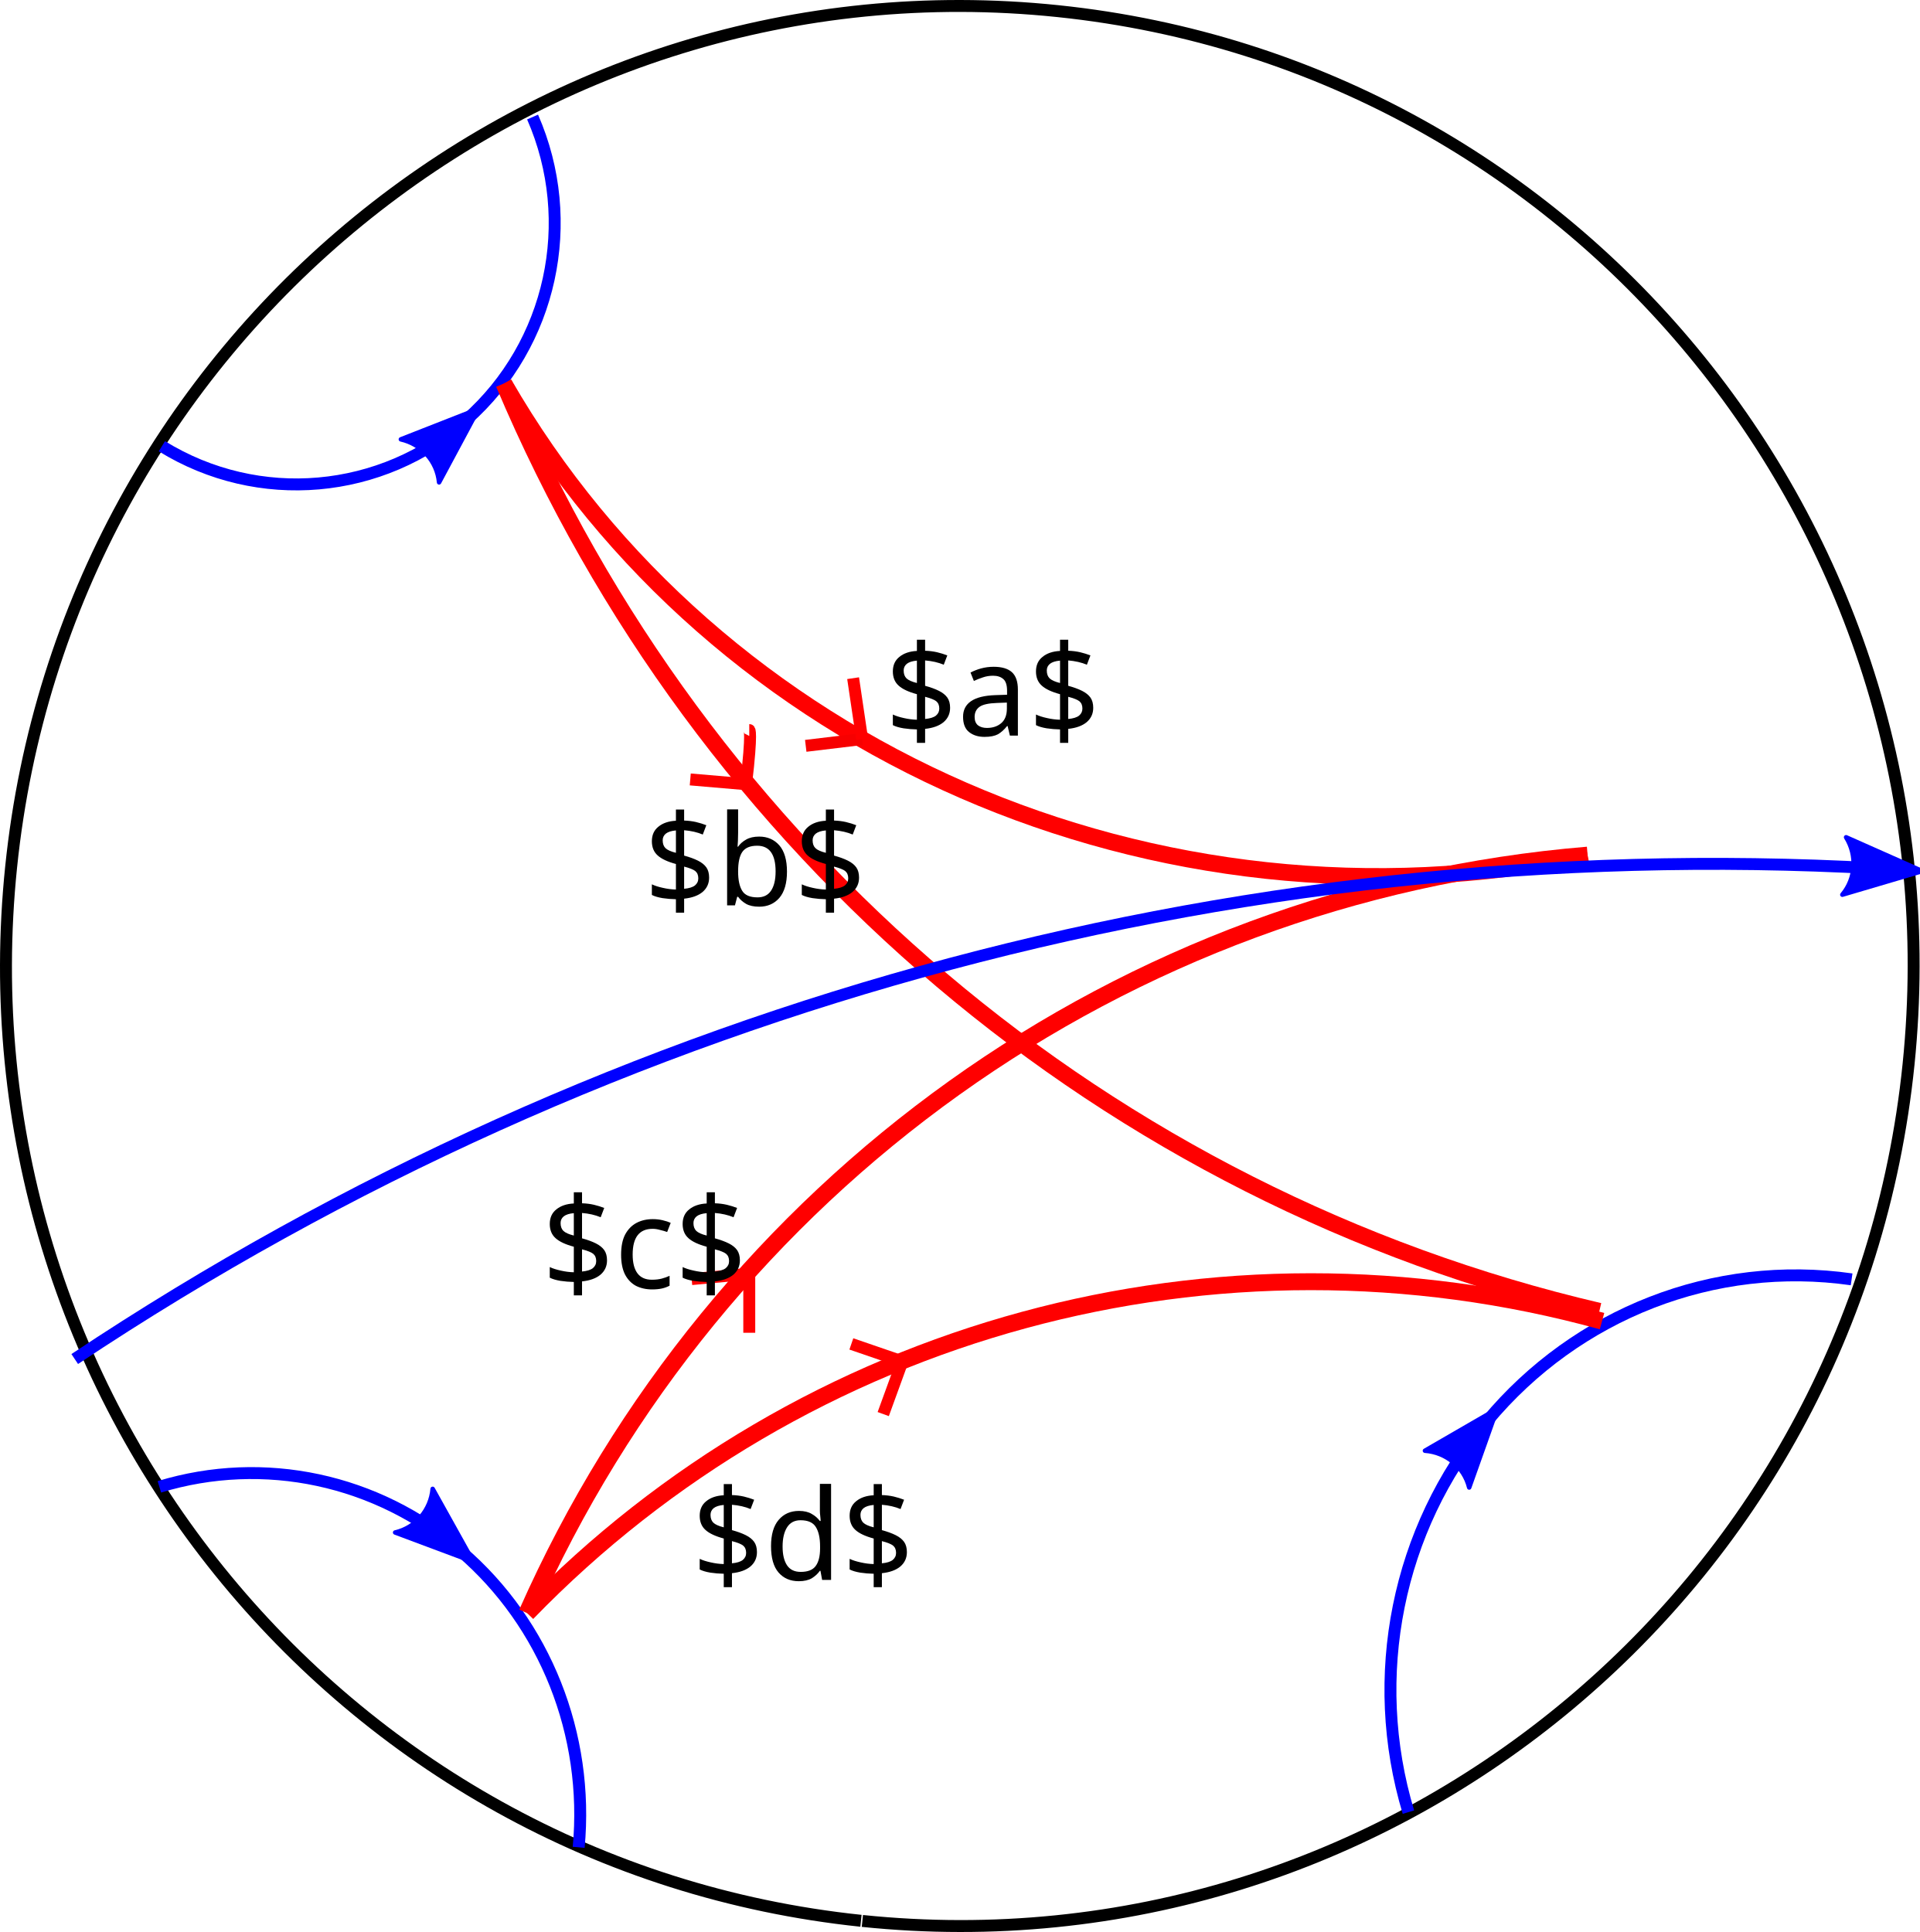
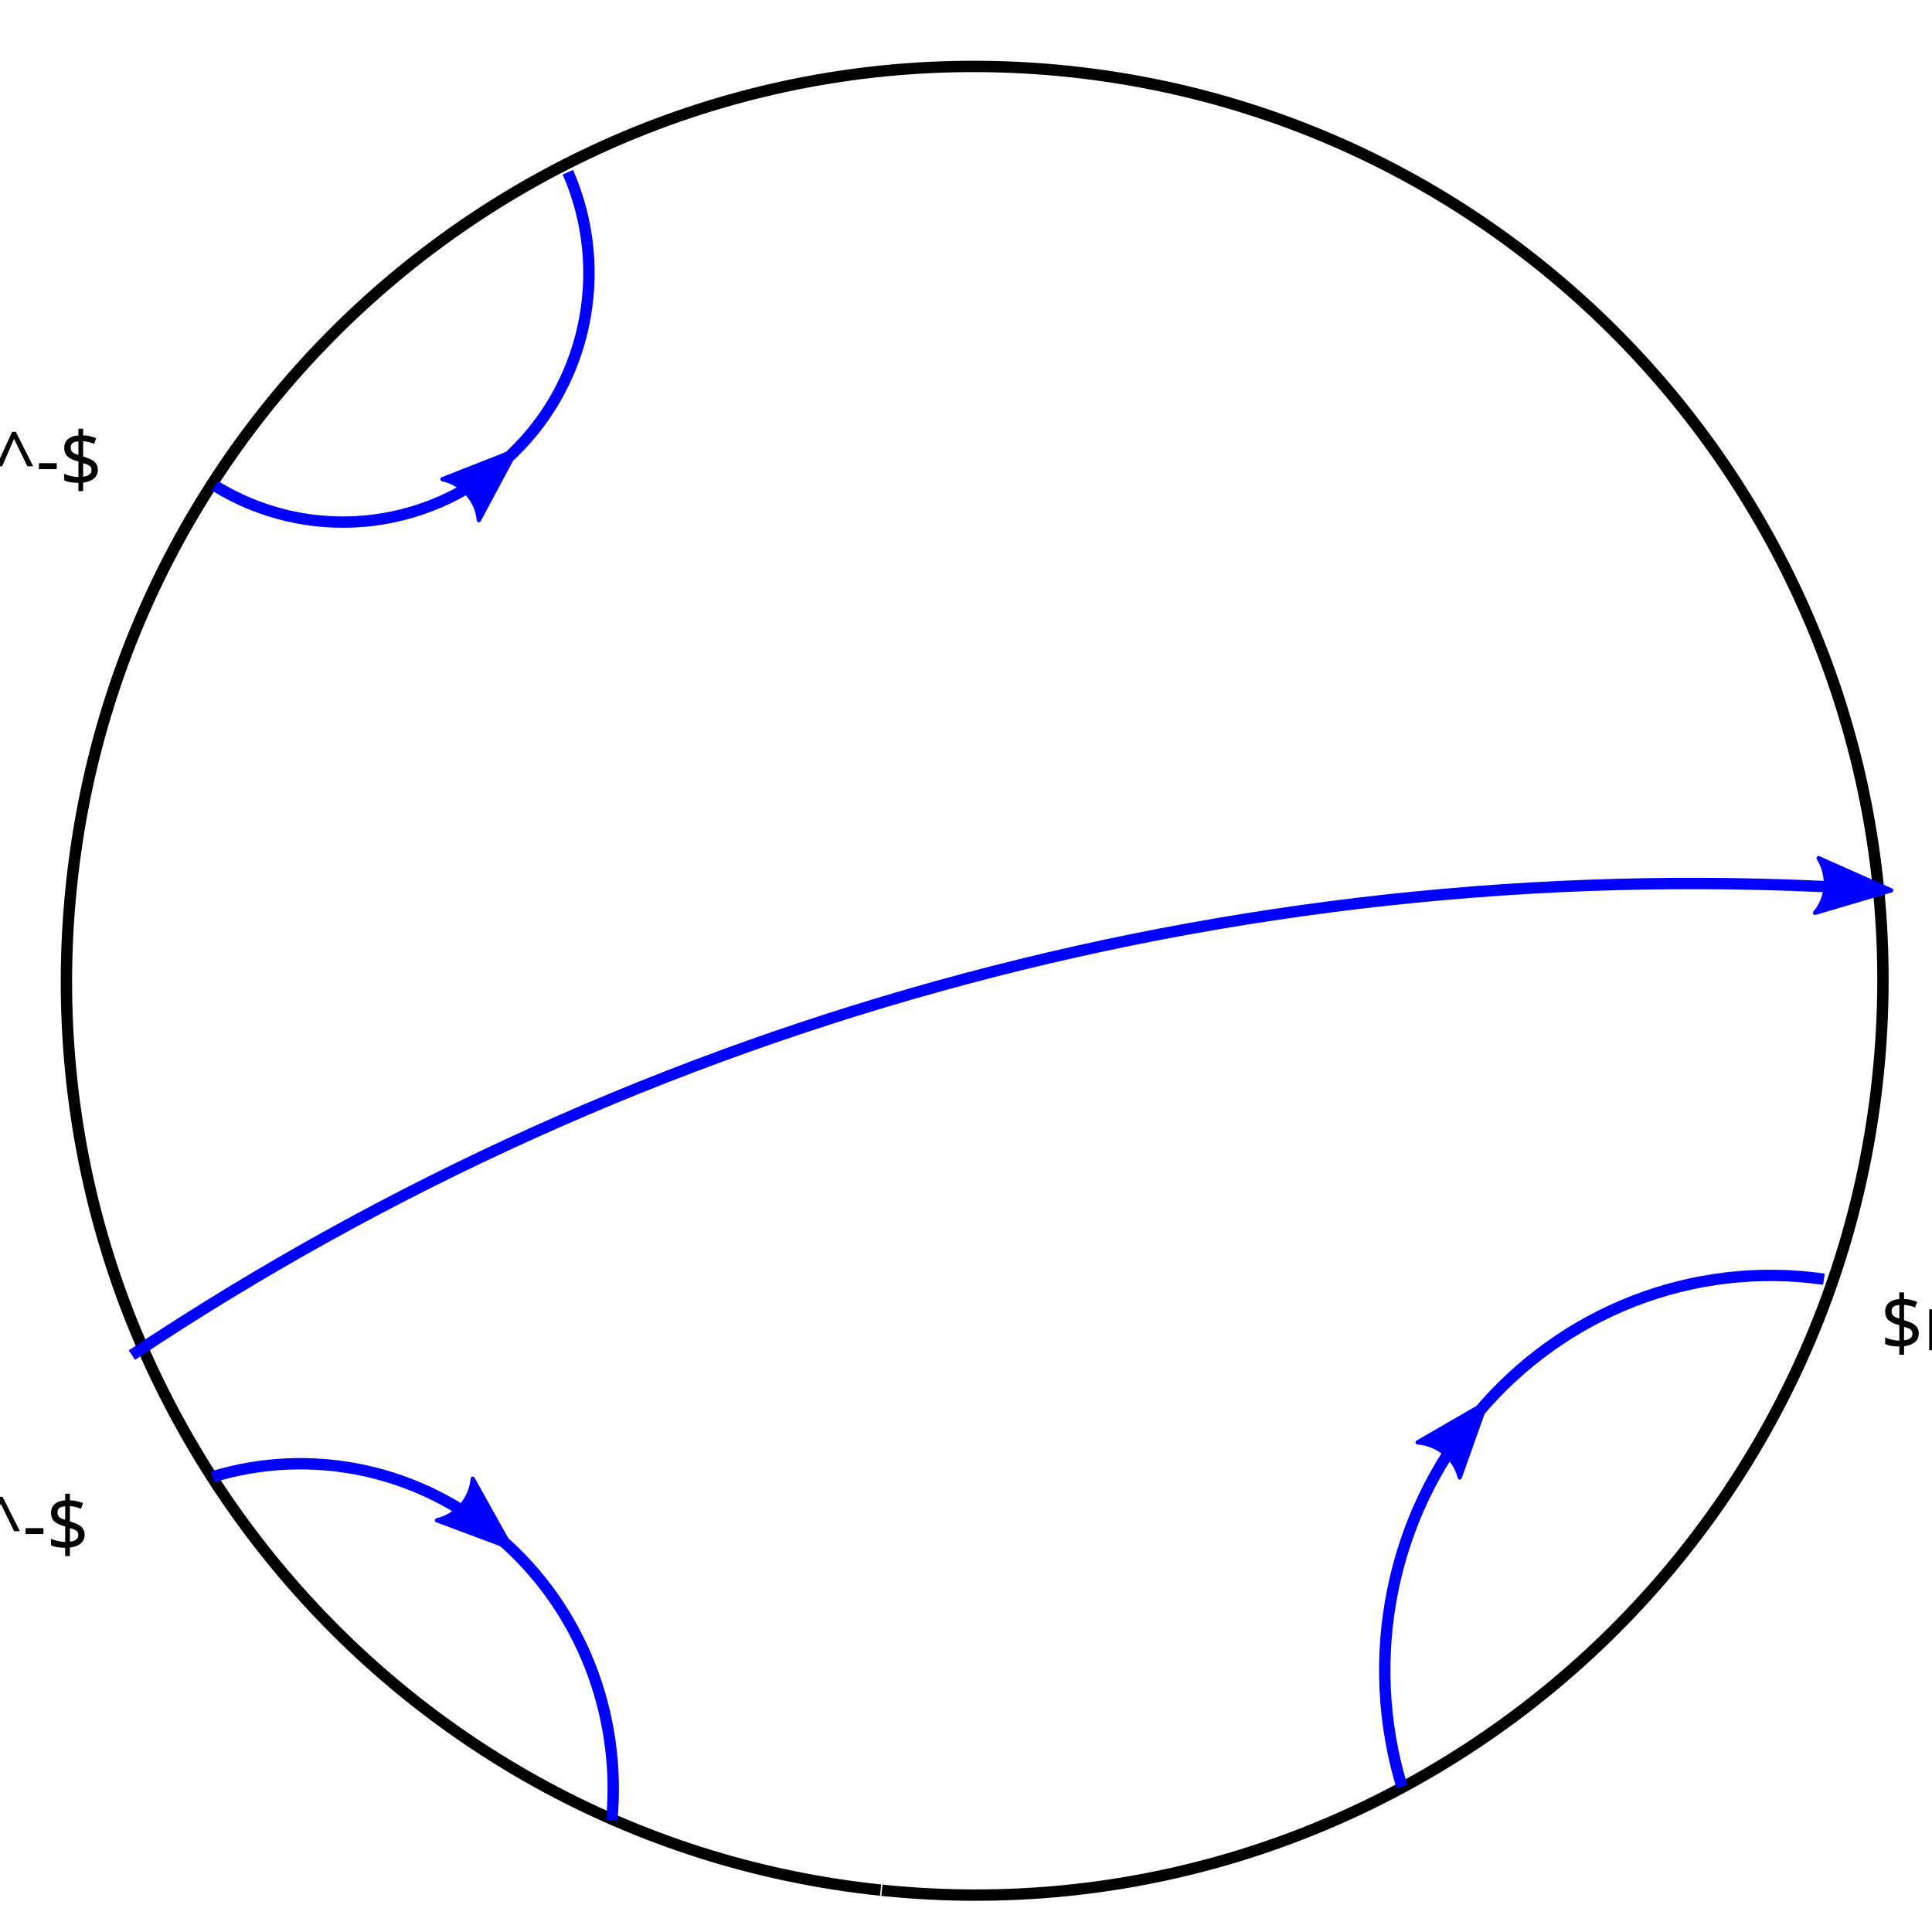
- <svg xmlns="http://www.w3.org/2000/svg" width="160.84mm" height="161.909mm" viewBox="0 0 160.84 161.909" version="1.1" id="svg3517">
+ <svg xmlns="http://www.w3.org/2000/svg" width="170mm" height="170mm" viewBox="0 0 170 170" version="1.1" id="svg3517">
  <defs id="defs3511">
    <marker style="overflow:visible" id="marker20039" refX="0" refY="0" orient="auto">
      <path transform="scale(-0.6)" d="M 8.719,4.034 -2.207,0.016 8.719,-4.002 c -1.745,2.372 -1.735,5.617 -6e-7,8.035 z" style="fill:#0000ff;fill-opacity:1;fill-rule:evenodd;stroke:#0000ff;stroke-width:0.625;stroke-linejoin:round;stroke-opacity:1" id="path20037" />
    </marker>
-     <marker orient="auto" refY="0.0" refX="0.0" id="marker2411" style="overflow:visible;">
-       <path id="path2172" style="fill-rule:evenodd;stroke-width:0.625;stroke-linejoin:round;stroke:#0000ff;stroke-opacity:1;fill:#0000ff;fill-opacity:1" d="M 8.719,4.034 L -2.207,0.016 L 8.719,-4.002 C 6.973,-1.63 6.983,1.616 8.719,4.034 z " transform="scale(0.6) rotate(180) translate(0,0)" />
+     <marker orient="auto" refY="0" refX="0" id="marker2411" style="overflow:visible">
+       <path id="path2172" style="fill:#0000ff;fill-opacity:1;fill-rule:evenodd;stroke:#0000ff;stroke-width:0.625;stroke-linejoin:round;stroke-opacity:1" d="M 8.719,4.034 -2.207,0.016 8.719,-4.002 c -1.745,2.372 -1.735,5.617 -6e-7,8.035 z" transform="scale(-0.6)" />
    </marker>
    <marker orient="auto" refY="0" refX="0" id="marker8746" style="overflow:visible">
      <path id="path8744" style="fill:#ff0000;fill-opacity:1;fill-rule:evenodd;stroke:#ff0000;stroke-width:0.625;stroke-linejoin:round;stroke-opacity:1" d="M 8.719,4.034 -2.207,0.016 8.719,-4.002 c -1.745,2.372 -1.735,5.617 -6e-7,8.035 z" transform="scale(0.6)" />
    </marker>
    <marker orient="auto" refY="0" refX="0" id="Arrow1Lstart" style="overflow:visible">
      <path id="path974" d="M 0,0 5,-5 -12.5,0 5,5 Z" style="fill:#ff0000;fill-opacity:1;fill-rule:evenodd;stroke:#ff0000;stroke-width:1pt;stroke-opacity:1" transform="matrix(0.8,0,0,0.8,10,0)" />
    </marker>
    <marker style="overflow:visible" id="marker8560" refX="0" refY="0" orient="auto">
      <path transform="scale(-0.6)" d="M 8.719,4.034 -2.207,0.016 8.719,-4.002 c -1.745,2.372 -1.735,5.617 -6e-7,8.035 z" style="fill:#ff0000;fill-opacity:1;fill-rule:evenodd;stroke:#ff0000;stroke-width:0.625;stroke-linejoin:round;stroke-opacity:1" id="path8558" />
    </marker>
    <marker style="overflow:visible" id="marker8376" refX="0" refY="0" orient="auto">
      <path transform="scale(-0.6)" d="M 8.719,4.034 -2.207,0.016 8.719,-4.002 c -1.745,2.372 -1.735,5.617 -6e-7,8.035 z" style="fill:#ff0000;fill-opacity:1;fill-rule:evenodd;stroke:#ff0000;stroke-width:0.625;stroke-linejoin:round;stroke-opacity:1" id="path8374" />
    </marker>
    <marker style="overflow:visible" id="marker8328" refX="0" refY="0" orient="auto">
      <path transform="scale(0.6)" d="M 8.719,4.034 -2.207,0.016 8.719,-4.002 c -1.745,2.372 -1.735,5.617 -6e-7,8.035 z" style="fill:#0000ff;fill-opacity:1;fill-rule:evenodd;stroke:#0000ff;stroke-width:0.625;stroke-linejoin:round;stroke-opacity:1" id="path8326" />
    </marker>
    <marker orient="auto" refY="0" refX="0" id="marker8115" style="overflow:visible">
      <path id="path8113" style="fill:#0000ff;fill-opacity:1;fill-rule:evenodd;stroke:#0000ff;stroke-width:0.625;stroke-linejoin:round;stroke-opacity:1" d="M 8.719,4.034 -2.207,0.016 8.719,-4.002 c -1.745,2.372 -1.735,5.617 -6e-7,8.035 z" transform="scale(-0.6)" />
    </marker>
    <marker orient="auto" refY="0" refX="0" id="marker7993" style="overflow:visible">
      <path id="path7991" style="fill:#0000ff;fill-opacity:1;fill-rule:evenodd;stroke:#0000ff;stroke-width:0.625;stroke-linejoin:round;stroke-opacity:1" d="M 8.719,4.034 -2.207,0.016 8.719,-4.002 c -1.745,2.372 -1.735,5.617 -6e-7,8.035 z" transform="scale(0.6)" />
    </marker>
    <marker orient="auto" refY="0" refX="0" id="marker7941" style="overflow:visible">
      <path id="path7939" style="fill:#000000;fill-opacity:1;fill-rule:evenodd;stroke:#000000;stroke-width:0.625;stroke-linejoin:round;stroke-opacity:1" d="M 8.719,4.034 -2.207,0.016 8.719,-4.002 c -1.745,2.372 -1.735,5.617 -6e-7,8.035 z" transform="scale(-0.6)" />
    </marker>
    <marker orient="auto" refY="0" refX="0" id="marker7857" style="overflow:visible">
      <path id="path7855" style="fill:#ff0000;fill-opacity:1;fill-rule:evenodd;stroke:#ff0000;stroke-width:0.625;stroke-linejoin:round;stroke-opacity:1" d="M 8.719,4.034 -2.207,0.016 8.719,-4.002 c -1.745,2.372 -1.735,5.617 -6e-7,8.035 z" transform="scale(-0.6)" />
    </marker>
    <marker orient="auto" refY="0" refX="0" id="Arrow1Mstart" style="overflow:visible">
      <path id="path980" d="M 0,0 5,-5 -12.5,0 5,5 Z" style="fill:#000000;fill-opacity:1;fill-rule:evenodd;stroke:#000000;stroke-width:1pt;stroke-opacity:1" transform="matrix(0.4,0,0,0.4,4,0)" />
    </marker>
    <marker orient="auto" refY="0" refX="0" id="Arrow2Mend" style="overflow:visible">
      <path id="path1001" style="fill:#ff0000;fill-opacity:1;fill-rule:evenodd;stroke:#ff0000;stroke-width:0.625;stroke-linejoin:round;stroke-opacity:1" d="M 8.719,4.034 -2.207,0.016 8.719,-4.002 c -1.745,2.372 -1.735,5.617 -6e-7,8.035 z" transform="scale(-0.6)" />
    </marker>
    <marker orient="auto" refY="0" refX="0" id="Arrow1Send" style="overflow:visible">
      <path id="path989" d="M 0,0 5,-5 -12.5,0 5,5 Z" style="fill:#000000;fill-opacity:1;fill-rule:evenodd;stroke:#000000;stroke-width:1pt;stroke-opacity:1" transform="matrix(-0.2,0,0,-0.2,-1.2,0)" />
    </marker>
    <marker orient="auto" refY="0" refX="0" id="marker7993-3" style="overflow:visible">
      <path id="path7991-5" style="fill:#0000ff;fill-opacity:1;fill-rule:evenodd;stroke:#0000ff;stroke-width:0.625;stroke-linejoin:round;stroke-opacity:1" d="M 8.719,4.034 -2.207,0.016 8.719,-4.002 c -1.745,2.372 -1.735,5.617 -6e-7,8.035 z" transform="scale(0.6)" />
    </marker>
    <marker orient="auto" refY="0" refX="0" id="marker8115-9" style="overflow:visible">
      <path id="path8113-5" style="fill:#0000ff;fill-opacity:1;fill-rule:evenodd;stroke:#0000ff;stroke-width:0.625;stroke-linejoin:round;stroke-opacity:1" d="M 8.719,4.034 -2.207,0.016 8.719,-4.002 c -1.745,2.372 -1.735,5.617 -6e-7,8.035 z" transform="scale(-0.6)" />
    </marker>
  </defs>
  <g id="layer1" transform="translate(-42.79147,-47.3986)">
-     <path style="fill:none;stroke:#000000;stroke-width:1;stroke-miterlimit:4;stroke-dasharray:none;stroke-dashoffset:0;stroke-opacity:1" id="path7765" d="M 114.93,208.368 A 79.914,80.448 0 0 1 43.725,120.046 79.914,80.448 0 0 1 131.434,48.332 a 79.914,80.448 0 0 1 71.27,88.269 79.914,80.448 0 0 1 -87.656,71.78" />
-     <path style="fill:none;stroke:#0000ff;stroke-width:1;stroke-miterlimit:4;stroke-dasharray:none;stroke-dashoffset:0;stroke-opacity:1;marker-mid:url(#marker8328)" id="path7767" d="M 87.415,57.206 A 21.649,21.916 0 0 1 81.898,82.553 21.649,21.916 0 0 1 56.356,84.795" />
-     <path style="fill:none;stroke:#0000ff;stroke-width:1;stroke-miterlimit:4;stroke-dasharray:none;stroke-dashoffset:0;stroke-opacity:1;marker-mid:url(#marker2411)" id="path7769" d="m 56.145,172 a 27.529,28.598 0 0 1 25.287,5.417 27.529,28.598 0 0 1 9.846,24.794" />
-     <path style="fill:none;stroke:#0000ff;stroke-width:1;stroke-miterlimit:4;stroke-dasharray:none;stroke-dashoffset:0;stroke-opacity:1;marker-mid:url(#marker8115)" id="path7775" d="m 160.8,199.262 a 33.943,34.745 0 0 1 6.591,-32.762 33.943,34.745 0 0 1 30.544,-11.887" />
-     <path style="fill:none;stroke:#ff0000;stroke-width:1.437;stroke-miterlimit:4;stroke-dasharray:none;stroke-dashoffset:0;stroke-opacity:1" id="path8183" d="M 86.957,182.582 A 106.872,107.819 0 0 1 175.813,119.073" />
-     <path style="fill:none;stroke:#ff0000;stroke-width:1.416;stroke-miterlimit:4;stroke-dasharray:none;stroke-dashoffset:0;stroke-opacity:1;marker-mid:url(#marker8560)" id="path8187" d="M 86.957,182.582 A 91.163,90.604 0 0 1 177.021,158.114" />
-     <path style="fill:none;stroke:#ff0000;stroke-width:1.4;stroke-miterlimit:4;stroke-dasharray:none;stroke-dashoffset:0;stroke-opacity:1;marker-mid:url(#marker8746)" id="path8189" d="M 175.813,119.073 A 83.546,79.545 0 0 1 85.012,79.54" />
-     <path style="fill:none;stroke:#ff0000;stroke-width:1.4;stroke-miterlimit:4;stroke-dasharray:none;stroke-dashoffset:0;stroke-opacity:1;marker-mid:url(#Arrow2Mend)" id="path8194" d="M 176.796,157.287 A 132.093,133.653 0 0 1 85.012,79.54" />
-     <path style="fill:none;stroke:#ff0000;stroke-width:1;stroke-linecap:butt;stroke-linejoin:miter;stroke-miterlimit:4;stroke-dasharray:none;stroke-opacity:1" d="m 114.124,160.024 4.276,1.47 -1.604,4.41" id="path9470" />
-     <path style="fill:none;stroke:#ff0000;stroke-width:1;stroke-linecap:butt;stroke-linejoin:miter;stroke-miterlimit:4;stroke-dasharray:none;stroke-opacity:1" d="m 100.744,154.591 4.827,-0.447 v 4.944" id="path9513" />
-     <path style="fill:none;stroke:#ff0000;stroke-width:1;stroke-linecap:butt;stroke-linejoin:miter;stroke-miterlimit:4;stroke-dasharray:none;stroke-opacity:1" d="m 100.627,112.718 4.677,0.401 c 0.535,-4.544 0.267,-4.544 0.267,-4.544" id="path9559" />
-     <path style="fill:none;stroke:#f70000;stroke-width:1;stroke-linecap:butt;stroke-linejoin:miter;stroke-miterlimit:4;stroke-dasharray:none;stroke-opacity:1" d="m 110.303,109.903 4.725,-0.567" id="path9561" />
-     <path style="fill:none;stroke:#ff0000;stroke-width:1;stroke-linecap:butt;stroke-linejoin:miter;stroke-miterlimit:4;stroke-dasharray:none;stroke-opacity:1" d="m 114.272,104.233 0.756,5.103" id="path9563" />
-     <text xml:space="preserve" style="font-style:normal;font-weight:normal;font-size:10.583px;line-height:1.25;font-family:sans-serif;letter-spacing:0px;word-spacing:0px;fill:#000000;fill-opacity:1;stroke:none;stroke-width:0.265" x="116.945" y="109.044" id="text9763">
-       <tspan id="tspan9761" x="116.945" y="109.044" style="stroke-width:0.265">$a$</tspan>
+     <path style="fill:none;stroke:#000000;stroke-width:1;stroke-miterlimit:4;stroke-dasharray:none;stroke-dashoffset:0;stroke-opacity:1" id="path7765" d="M 120.275,213.713 A 79.914,80.448 0 0 1 49.07,125.391 79.914,80.448 0 0 1 136.779,53.677 79.914,80.448 0 0 1 208.049,141.946 79.914,80.448 0 0 1 120.393,213.726" />
+     <path style="fill:none;stroke:#0000ff;stroke-width:1;stroke-miterlimit:4;stroke-dasharray:none;stroke-dashoffset:0;stroke-opacity:1;marker-mid:url(#marker8328)" id="path7767" d="m 92.76,62.552 a 21.649,21.916 0 0 1 -5.517,25.346 21.649,21.916 0 0 1 -25.542,2.243" />
+     <path style="fill:none;stroke:#0000ff;stroke-width:1;stroke-miterlimit:4;stroke-dasharray:none;stroke-dashoffset:0;stroke-opacity:1;marker-mid:url(#marker2411)" id="path7769" d="m 61.49,177.346 a 27.529,28.598 0 0 1 25.287,5.417 27.529,28.598 0 0 1 9.846,24.794" />
+     <path style="fill:none;stroke:#0000ff;stroke-width:1;stroke-miterlimit:4;stroke-dasharray:none;stroke-dashoffset:0;stroke-opacity:1;marker-mid:url(#marker8115)" id="path7775" d="m 166.145,204.607 a 33.943,34.745 0 0 1 6.591,-32.762 33.943,34.745 0 0 1 30.544,-11.887" />
+     <path style="fill:none;stroke:#0000ff;stroke-width:1;stroke-miterlimit:4;stroke-dasharray:none;stroke-dashoffset:0;stroke-opacity:1;marker-mid:url(#marker8115-9);marker-end:url(#marker20039)" id="path7775-0" d="M 54.399,166.636 A 246.887,245.728 0 0 1 207.88,125.667" />
+     <text xml:space="preserve" style="font-style:normal;font-variant:normal;font-weight:normal;font-stretch:normal;font-size:6.604px;line-height:1.25;font-family:verdana;-inkscape-font-specification:verdana;letter-spacing:0px;word-spacing:0px;fill:#000000;fill-opacity:1;stroke:none;stroke-width:1.56;stroke-miterlimit:4;stroke-dasharray:none" x="219.943" y="125.249" id="text19550-5" transform="scale(0.9853451,1.014873)">
+       <tspan id="tspan19548-1" x="219.943" y="125.249" style="font-size:6.604px;stroke-width:1.56;stroke-miterlimit:4;stroke-dasharray:none">$r_1^+$</tspan>
    </text>
-     <text xml:space="preserve" style="font-style:normal;font-weight:normal;font-size:10.583px;line-height:1.25;font-family:sans-serif;letter-spacing:0px;word-spacing:0px;fill:#000000;fill-opacity:1;stroke:none;stroke-width:0.265" x="96.752" y="123.275" id="text9767">
-       <tspan id="tspan9765" x="96.752" y="123.275" style="stroke-width:0.265">$b$</tspan>
+     <text xml:space="preserve" style="font-style:normal;font-variant:normal;font-weight:normal;font-stretch:normal;font-size:6.604px;line-height:1.25;font-family:verdana;-inkscape-font-specification:verdana;text-align:end;letter-spacing:0px;word-spacing:0px;text-anchor:end;fill:#000000;fill-opacity:1;stroke:none;stroke-width:1.56;stroke-miterlimit:4;stroke-dasharray:none" x="59.937" y="181.227" id="text19550-5-7-9-4" transform="scale(0.9853451,1.014873)">
+       <tspan id="tspan19548-1-9-5-9" x="59.937" y="181.227" style="font-size:6.604px;text-align:end;text-anchor:end;stroke-width:1.56;stroke-miterlimit:4;stroke-dasharray:none">$\ell_2^-$</tspan>
    </text>
-     <text xml:space="preserve" style="font-style:normal;font-weight:normal;font-size:10.583px;line-height:1.25;font-family:sans-serif;letter-spacing:0px;word-spacing:0px;fill:#000000;fill-opacity:1;stroke:none;stroke-width:0.265" x="88.199" y="155.347" id="text9771">
-       <tspan id="tspan9769" x="88.199" y="155.347" style="stroke-width:0.265">$c$</tspan>
+     <text xml:space="preserve" style="font-style:normal;font-variant:normal;font-weight:normal;font-stretch:normal;font-size:6.604px;line-height:1.25;font-family:verdana;-inkscape-font-specification:verdana;text-align:end;letter-spacing:0px;word-spacing:0px;text-anchor:end;fill:#000000;fill-opacity:1;stroke:none;stroke-width:1.56;stroke-miterlimit:4;stroke-dasharray:none" x="61.123" y="88.895" id="text19550-5-3-7" transform="scale(0.9853451,1.014873)">
+       <tspan id="tspan19548-1-1-6" x="61.123" y="88.895" style="font-size:6.604px;text-align:end;text-anchor:end;stroke-width:1.56;stroke-miterlimit:4;stroke-dasharray:none">$\ell_1^-$</tspan>
    </text>
-     <text xml:space="preserve" style="font-style:normal;font-weight:normal;font-size:10.583px;line-height:1.25;font-family:sans-serif;letter-spacing:0px;word-spacing:0px;fill:#000000;fill-opacity:1;stroke:none;stroke-width:0.265" x="100.761" y="179.802" id="text9775">
-       <tspan id="tspan9773" x="100.761" y="179.802" style="stroke-width:0.265">$d$</tspan>
+     <text xml:space="preserve" style="font-style:normal;font-variant:normal;font-weight:normal;font-stretch:normal;font-size:6.604px;line-height:1.25;font-family:verdana;-inkscape-font-specification:verdana;letter-spacing:0px;word-spacing:0px;fill:#000000;fill-opacity:1;stroke:none;stroke-width:1.56;stroke-miterlimit:4;stroke-dasharray:none" x="211.369" y="163.776" id="text19550-5-2" transform="scale(0.9853451,1.014873)">
+       <tspan id="tspan19548-1-2" x="211.369" y="163.776" style="font-size:6.604px;stroke-width:1.56;stroke-miterlimit:4;stroke-dasharray:none">$r_2^+$</tspan>
    </text>
-     <path style="fill:none;stroke:#0000ff;stroke-width:1;stroke-miterlimit:4;stroke-dasharray:none;stroke-dashoffset:0;stroke-opacity:1;marker-mid:url(#marker8115-9);marker-end:url(#marker20039)" id="path7775-0" d="m 49.053,161.291 a 246.887,245.728 0 0 1 153.481,-40.969" />
  </g>
</svg>
